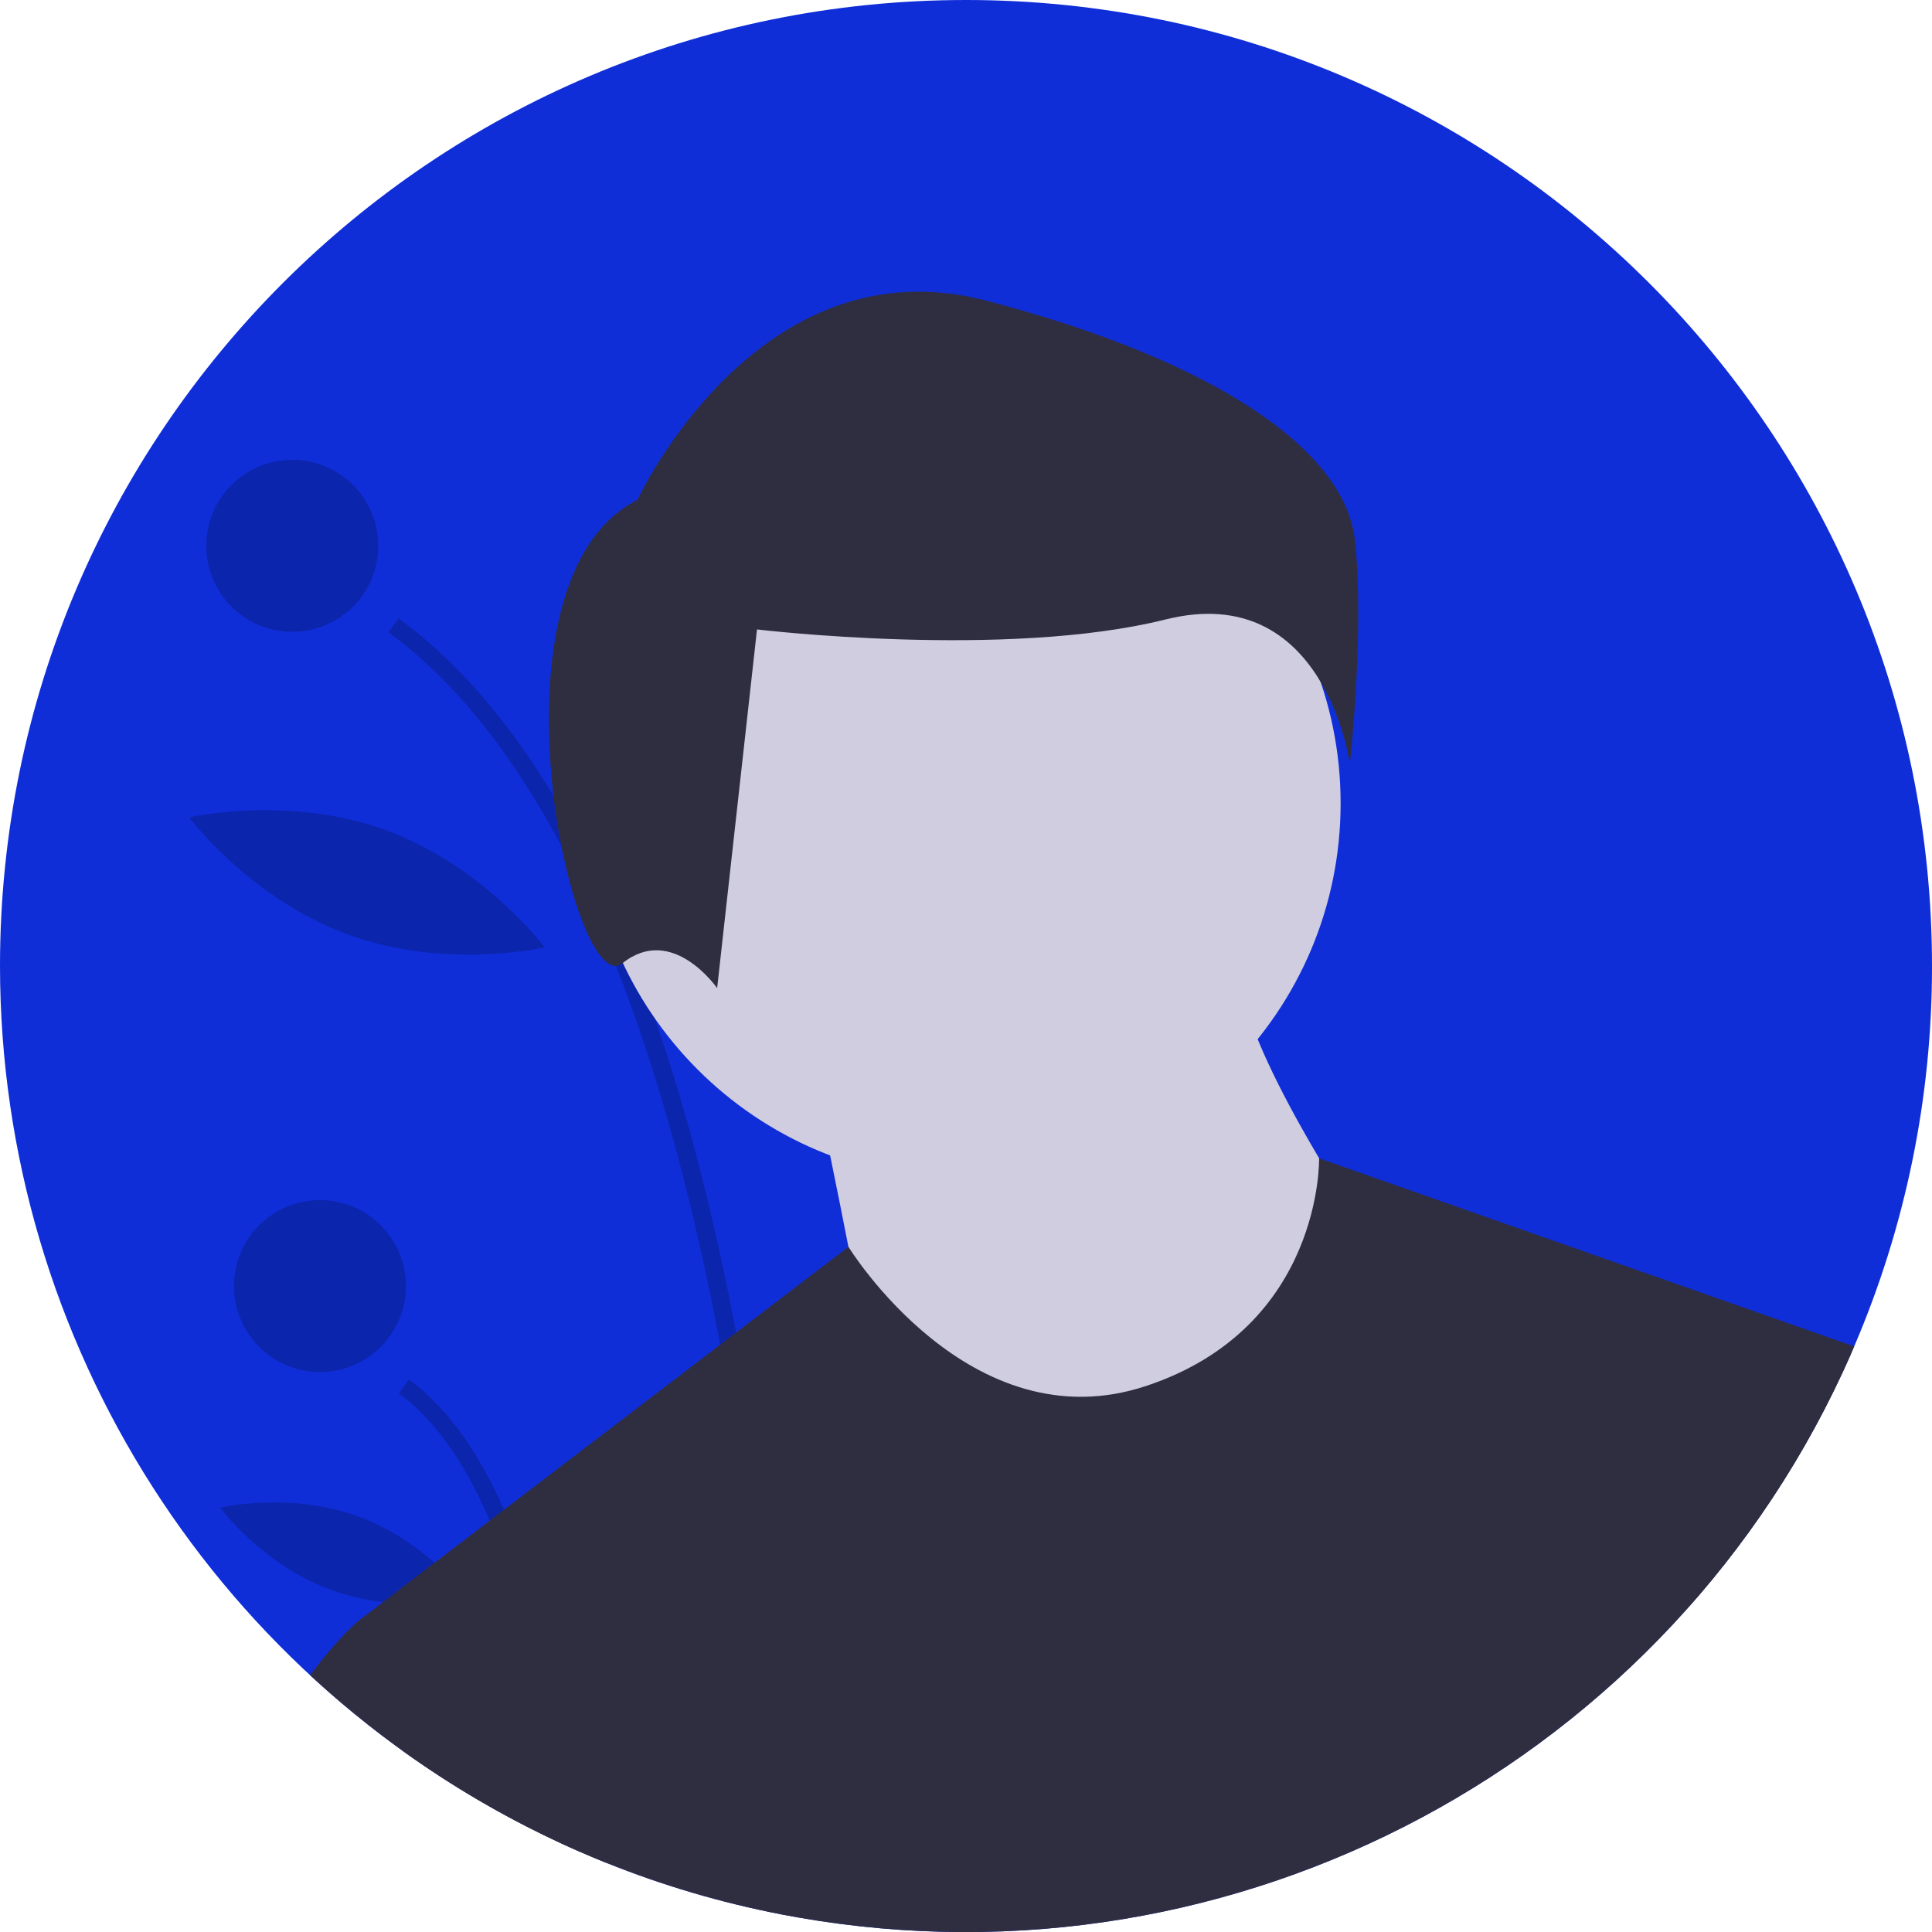
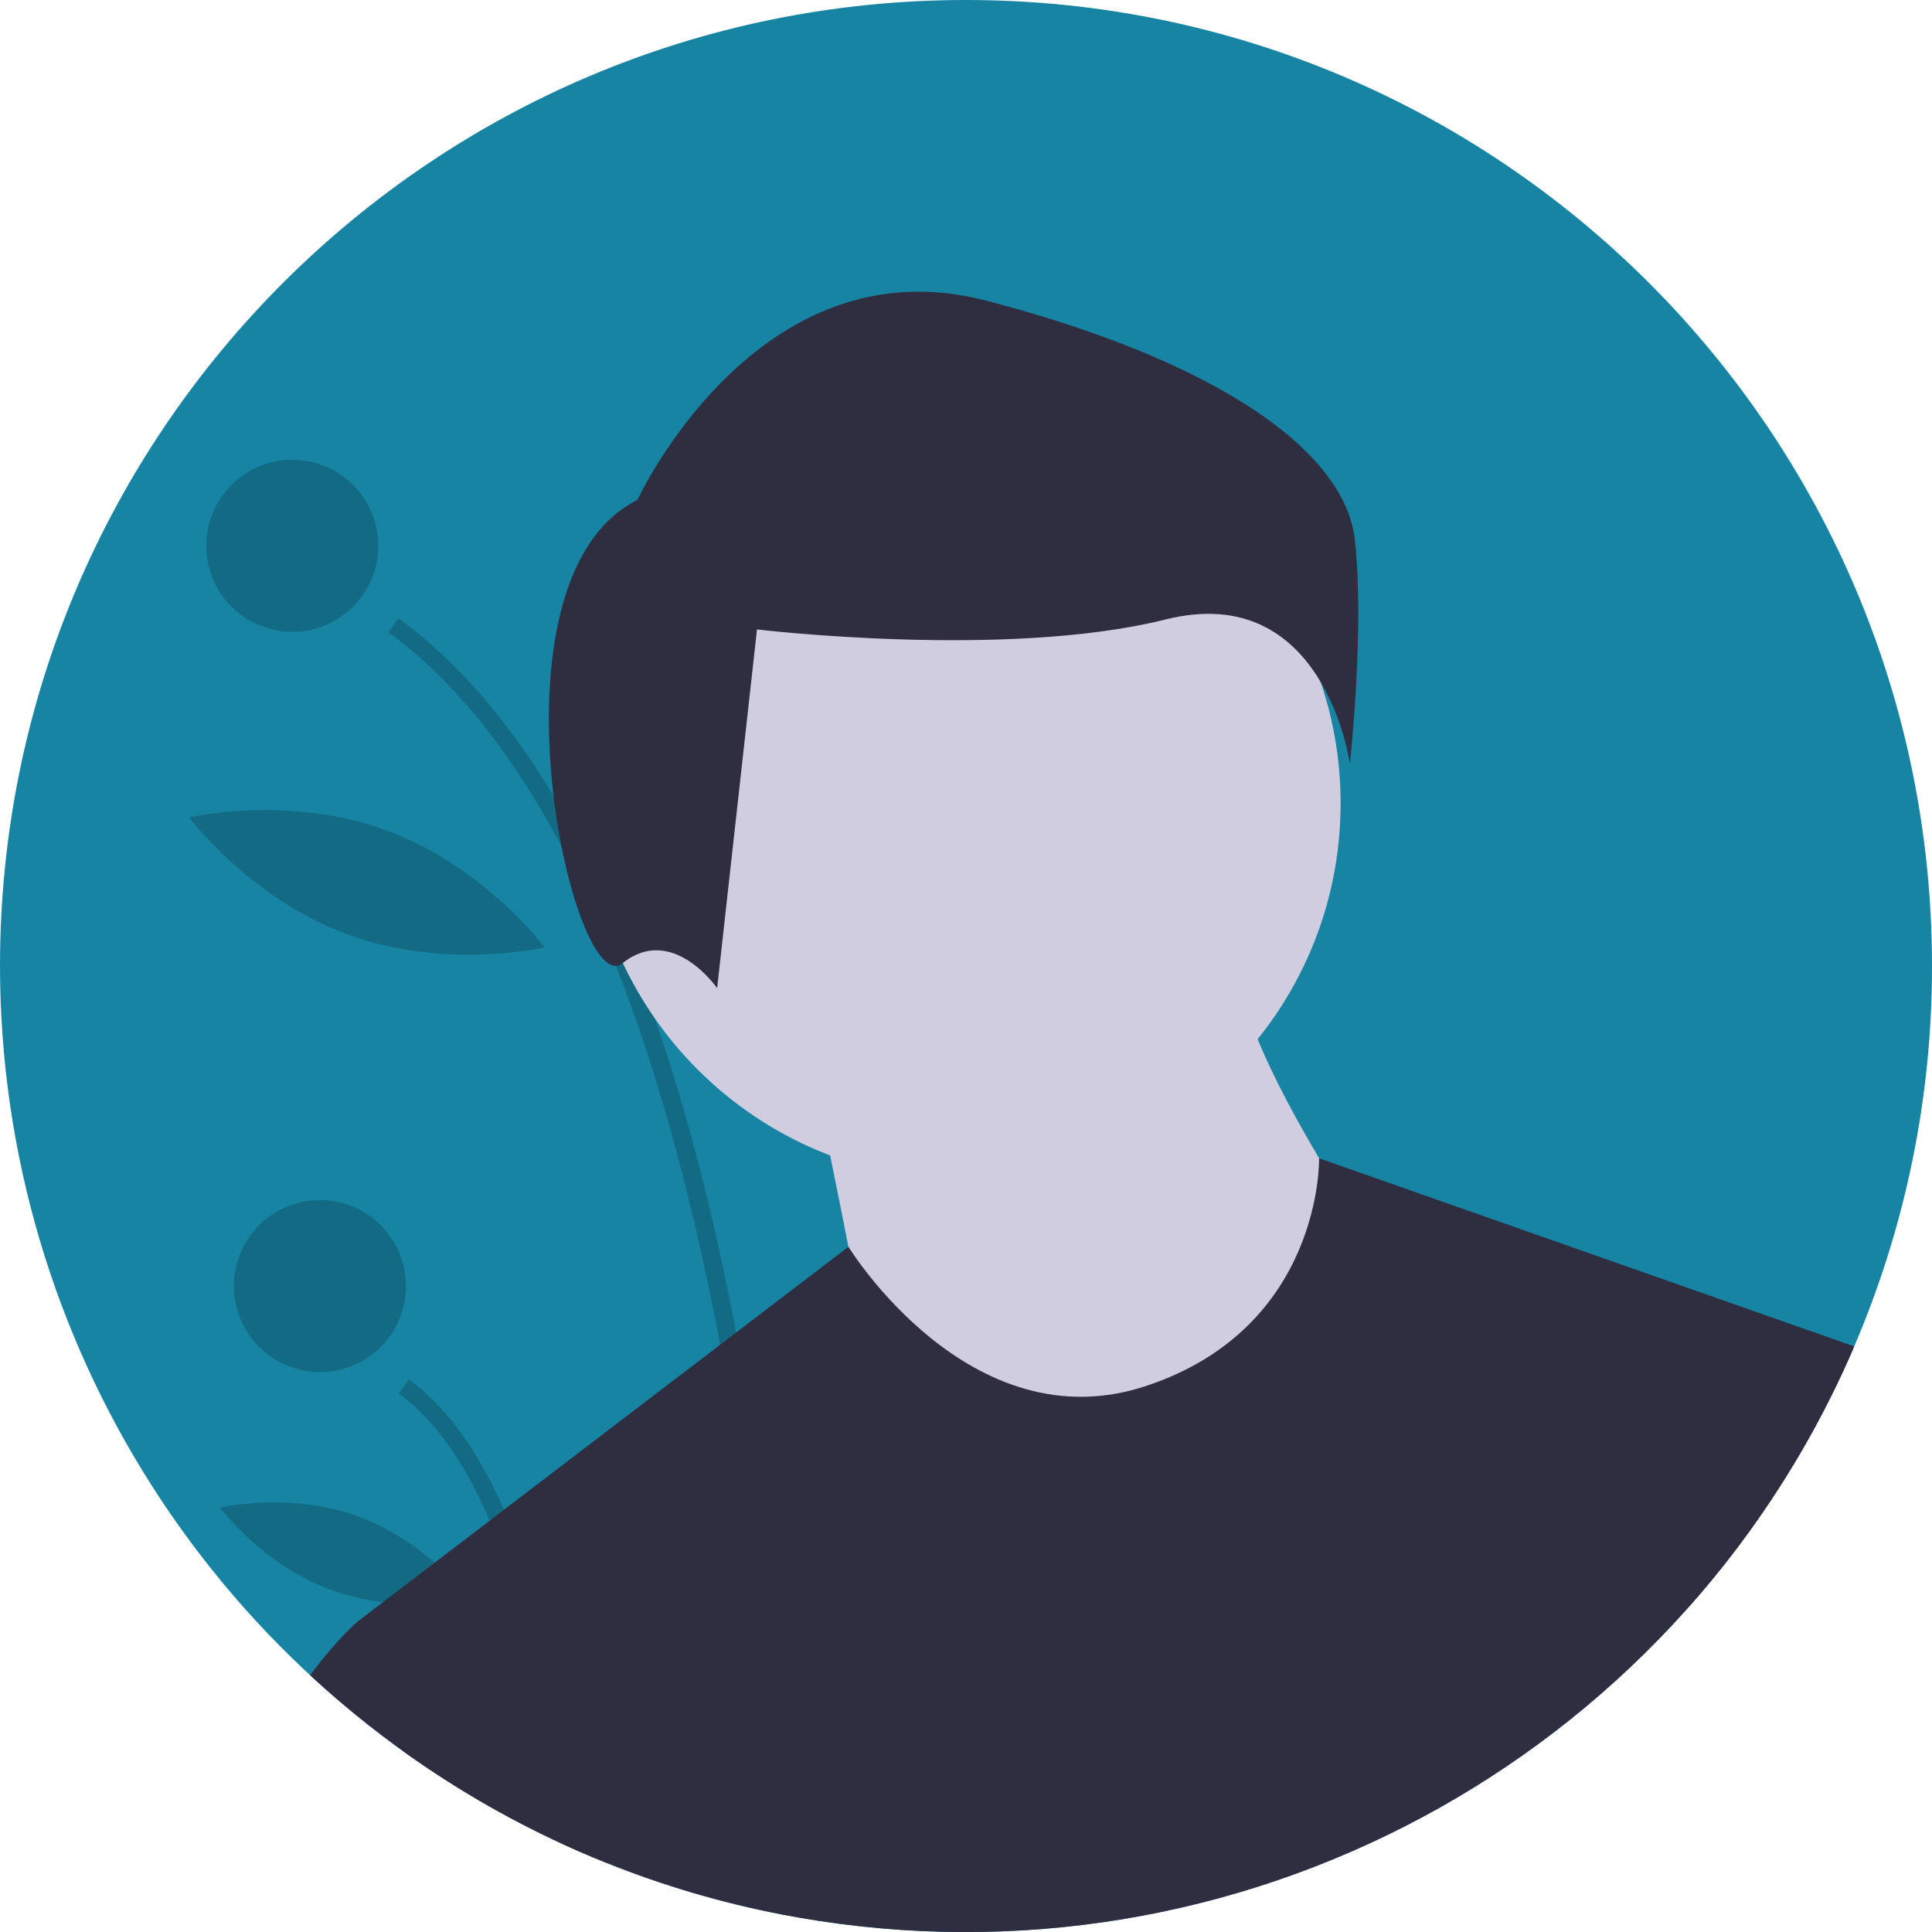
<svg xmlns="http://www.w3.org/2000/svg" id="e59edb86-a3bc-4694-8aac-31e565ca5cfc" data-name="Layer 1" width="676" height="676" viewBox="0 0 676 676">
-   <path d="M938,450a336.852,336.852,0,0,1-27.22,133.1L909.66,585.68A338.559,338.559,0,0,1,541.35,782.93q-3.045-.54-6.08-1.12a334.981,334.981,0,0,1-61.14-18.03q-4.815-1.935-9.56-4.01c-2.16-.94-4.32-1.91-6.46-2.91A338.414,338.414,0,0,1,262,450c0-186.67,151.33-338,338-338S938,263.33,938,450Z" transform="translate(-262 -112)" fill="#0f2ed8" />
+   <path d="M938,450a336.852,336.852,0,0,1-27.22,133.1L909.66,585.68A338.559,338.559,0,0,1,541.35,782.93q-3.045-.54-6.08-1.12a334.981,334.981,0,0,1-61.14-18.03q-4.815-1.935-9.56-4.01c-2.16-.94-4.32-1.91-6.46-2.91A338.414,338.414,0,0,1,262,450c0-186.67,151.33-338,338-338S938,263.33,938,450Z" transform="translate(-262 -112)" fill="#1784a4" />
  <path d="M541.35,782.93q-3.045-.54-6.08-1.12c-1.32-38.31-5.85-116.94-21.3-199.29C505.52,537.45,493.79,491.25,477.52,449.95a412.604,412.604,0,0,0-19.07-41.84c-16.44-31.05-36.38-57.19-60.56-74.9l3.56-4.86q30.165,22.11,54.22,62.08,7.215,11.97,13.86,25.54,7.125,14.52,13.59,30.83,4.125,10.38,7.97,21.48,16.74,48.195,28.46,109.98,2.595,13.65,4.94,27.97C536.6,680.2,540.25,748.59,541.35,782.93Z" transform="translate(-262 -112)" opacity="0.2" />
  <path d="M464.57,759.77c-2.16-.94-4.32-1.91-6.46-2.91-2.09-22.7-5.93-50.86-12.95-77.59A254.557,254.557,0,0,0,433.35,644.07c-8.01-18.75-18.38-34.69-31.79-44.52l3.56-4.85c14.04,10.28,24.87,26.53,33.24,45.54,9.43,21.42,15.72,46.35,19.91,70.17C461.38,728.1,463.34,745.19,464.57,759.77Z" transform="translate(-262 -112)" opacity="0.2" />
  <circle cx="102.262" cy="190.982" r="30.089" opacity="0.2" />
  <circle cx="111.951" cy="449.991" r="30.089" opacity="0.2" />
  <path d="M483.714,353.521c-6.38,35.997,7.705,68.592,7.705,68.592s24.43-25.768,30.81-61.766-7.705-68.592-7.705-68.592S490.095,317.524,483.714,353.521Z" transform="translate(-262 -112)" opacity="0.2" />
  <path d="M383.718,438.971c34.335,12.555,68.837,4.498,68.837,4.498s-21.166-28.413-55.501-40.968-68.837-4.498-68.837-4.498S349.383,426.416,383.718,438.971Z" transform="translate(-262 -112)" opacity="0.2" />
  <path d="M377.895,668.333c24.066,8.8,48.283,3.059,48.283,3.059S411.377,651.384,387.311,642.584s-48.283-3.059-48.283-3.059S353.829,659.533,377.895,668.333Z" transform="translate(-262 -112)" opacity="0.2" />
  <circle cx="337.306" cy="281.079" r="131.77" fill="#d0cde1" />
  <path d="M547.833,493.965s16.471,78.239,16.471,86.474,78.239,45.296,78.239,45.296L712.546,613.382,737.253,539.261s-41.178-61.767-41.178-86.474Z" transform="translate(-262 -112)" fill="#d0cde1" />
  <path d="M910.78,583.1,909.66,585.68A338.559,338.559,0,0,1,541.35,782.93q-3.045-.54-6.08-1.12a334.981,334.981,0,0,1-61.14-18.03q-4.815-1.935-9.56-4.01c-2.16-.94-4.32-1.91-6.46-2.91a337.593,337.593,0,0,1-55.25-32.28l-15.62-45.31,8.78-6.7,18.06-13.79,19.27-14.71,5.01-3.83,75.61-57.72,5.58-4.26,39.3-30,.01-.01s42.5,69.25,104.27,48.66,60.42-79.63,60.42-79.63Z" transform="translate(-262 -112)" fill="#2f2e41" />
  <path d="M485.035,286.916s41.837-90.646,122.023-69.728,125.51,52.296,128.996,83.673-1.743,78.443-1.743,78.443-8.716-64.498-64.498-50.552-142.941,3.486-142.941,3.486L512.926,457.748s-15.689-22.661-33.121-8.716S429.253,314.807,485.035,286.916Z" transform="translate(-262 -112)" fill="#2f2e41" />
  <path d="M474.13,763.78q-4.815-1.935-9.56-4.01c-2.16-.94-4.32-1.91-6.46-2.91a338.835,338.835,0,0,1-87.59-58.7c9.19-12.52,16.72-18.89,16.72-18.89h61.77l9.26,31.14Z" transform="translate(-262 -112)" fill="#2f2e41" />
  <path d="M856.67,576.32l52.99,9.36A337.944,337.944,0,0,1,852.9,674.25Z" transform="translate(-262 -112)" fill="#2f2e41" />
</svg>
